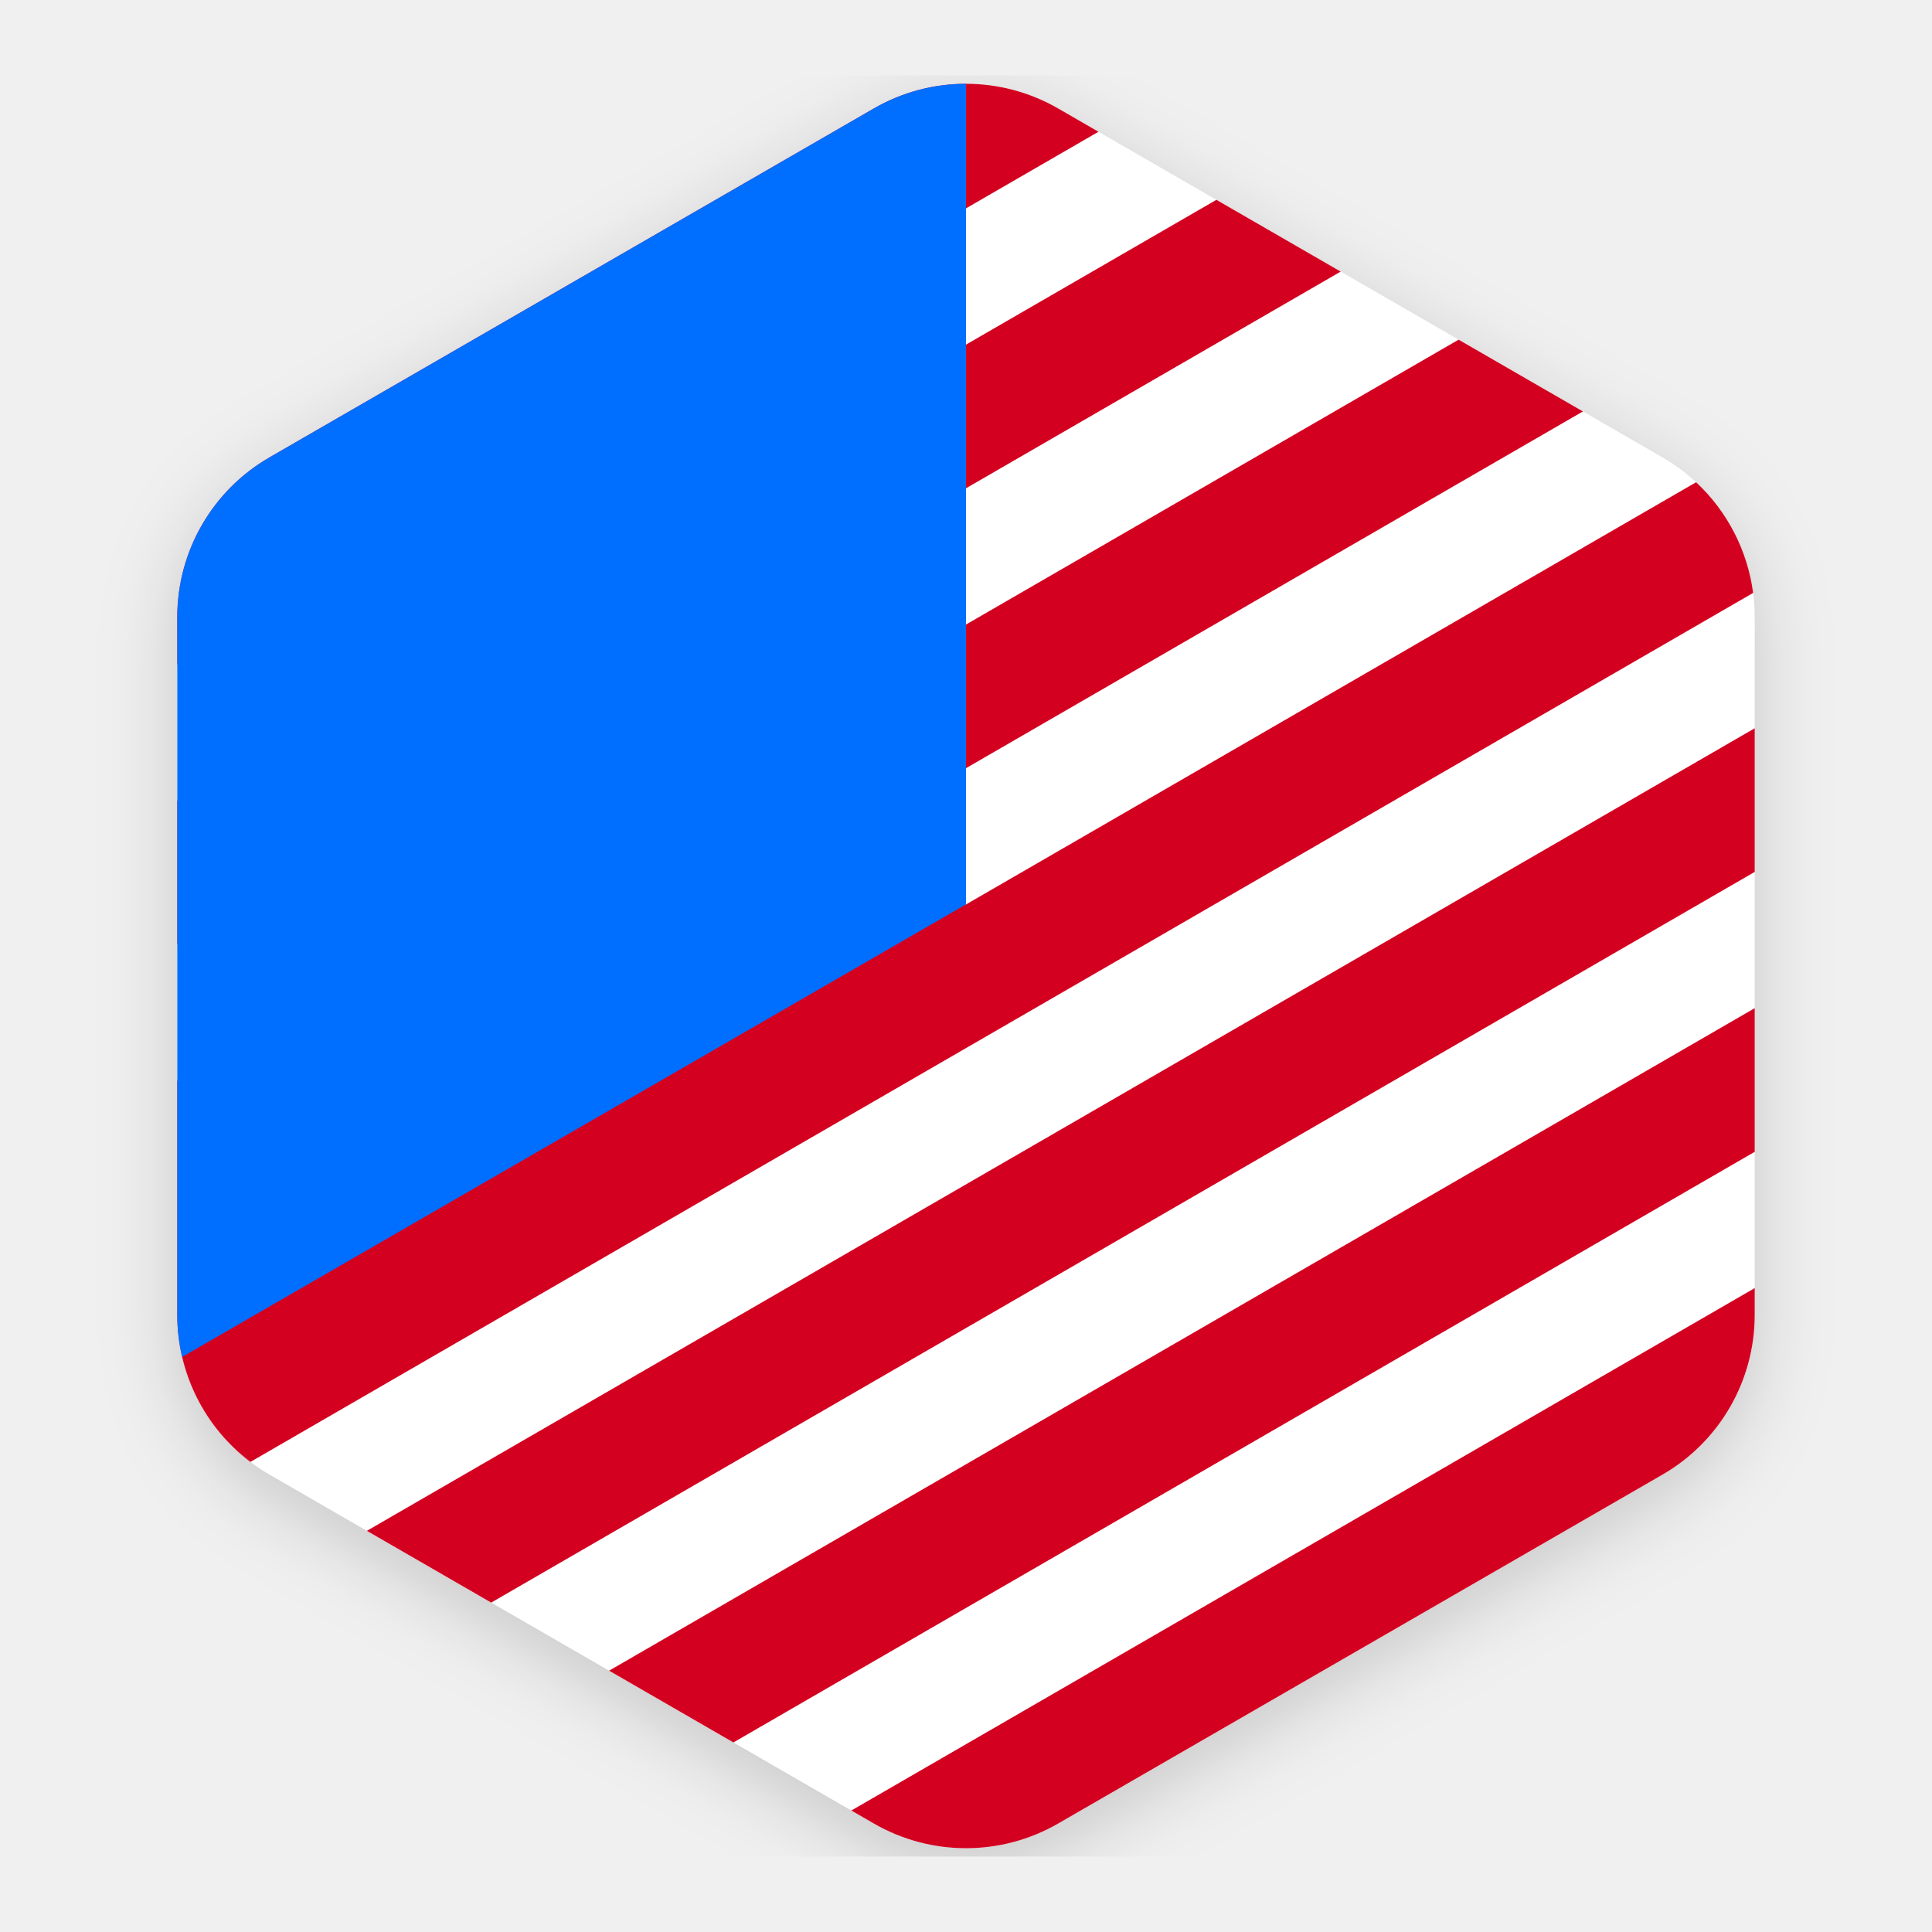
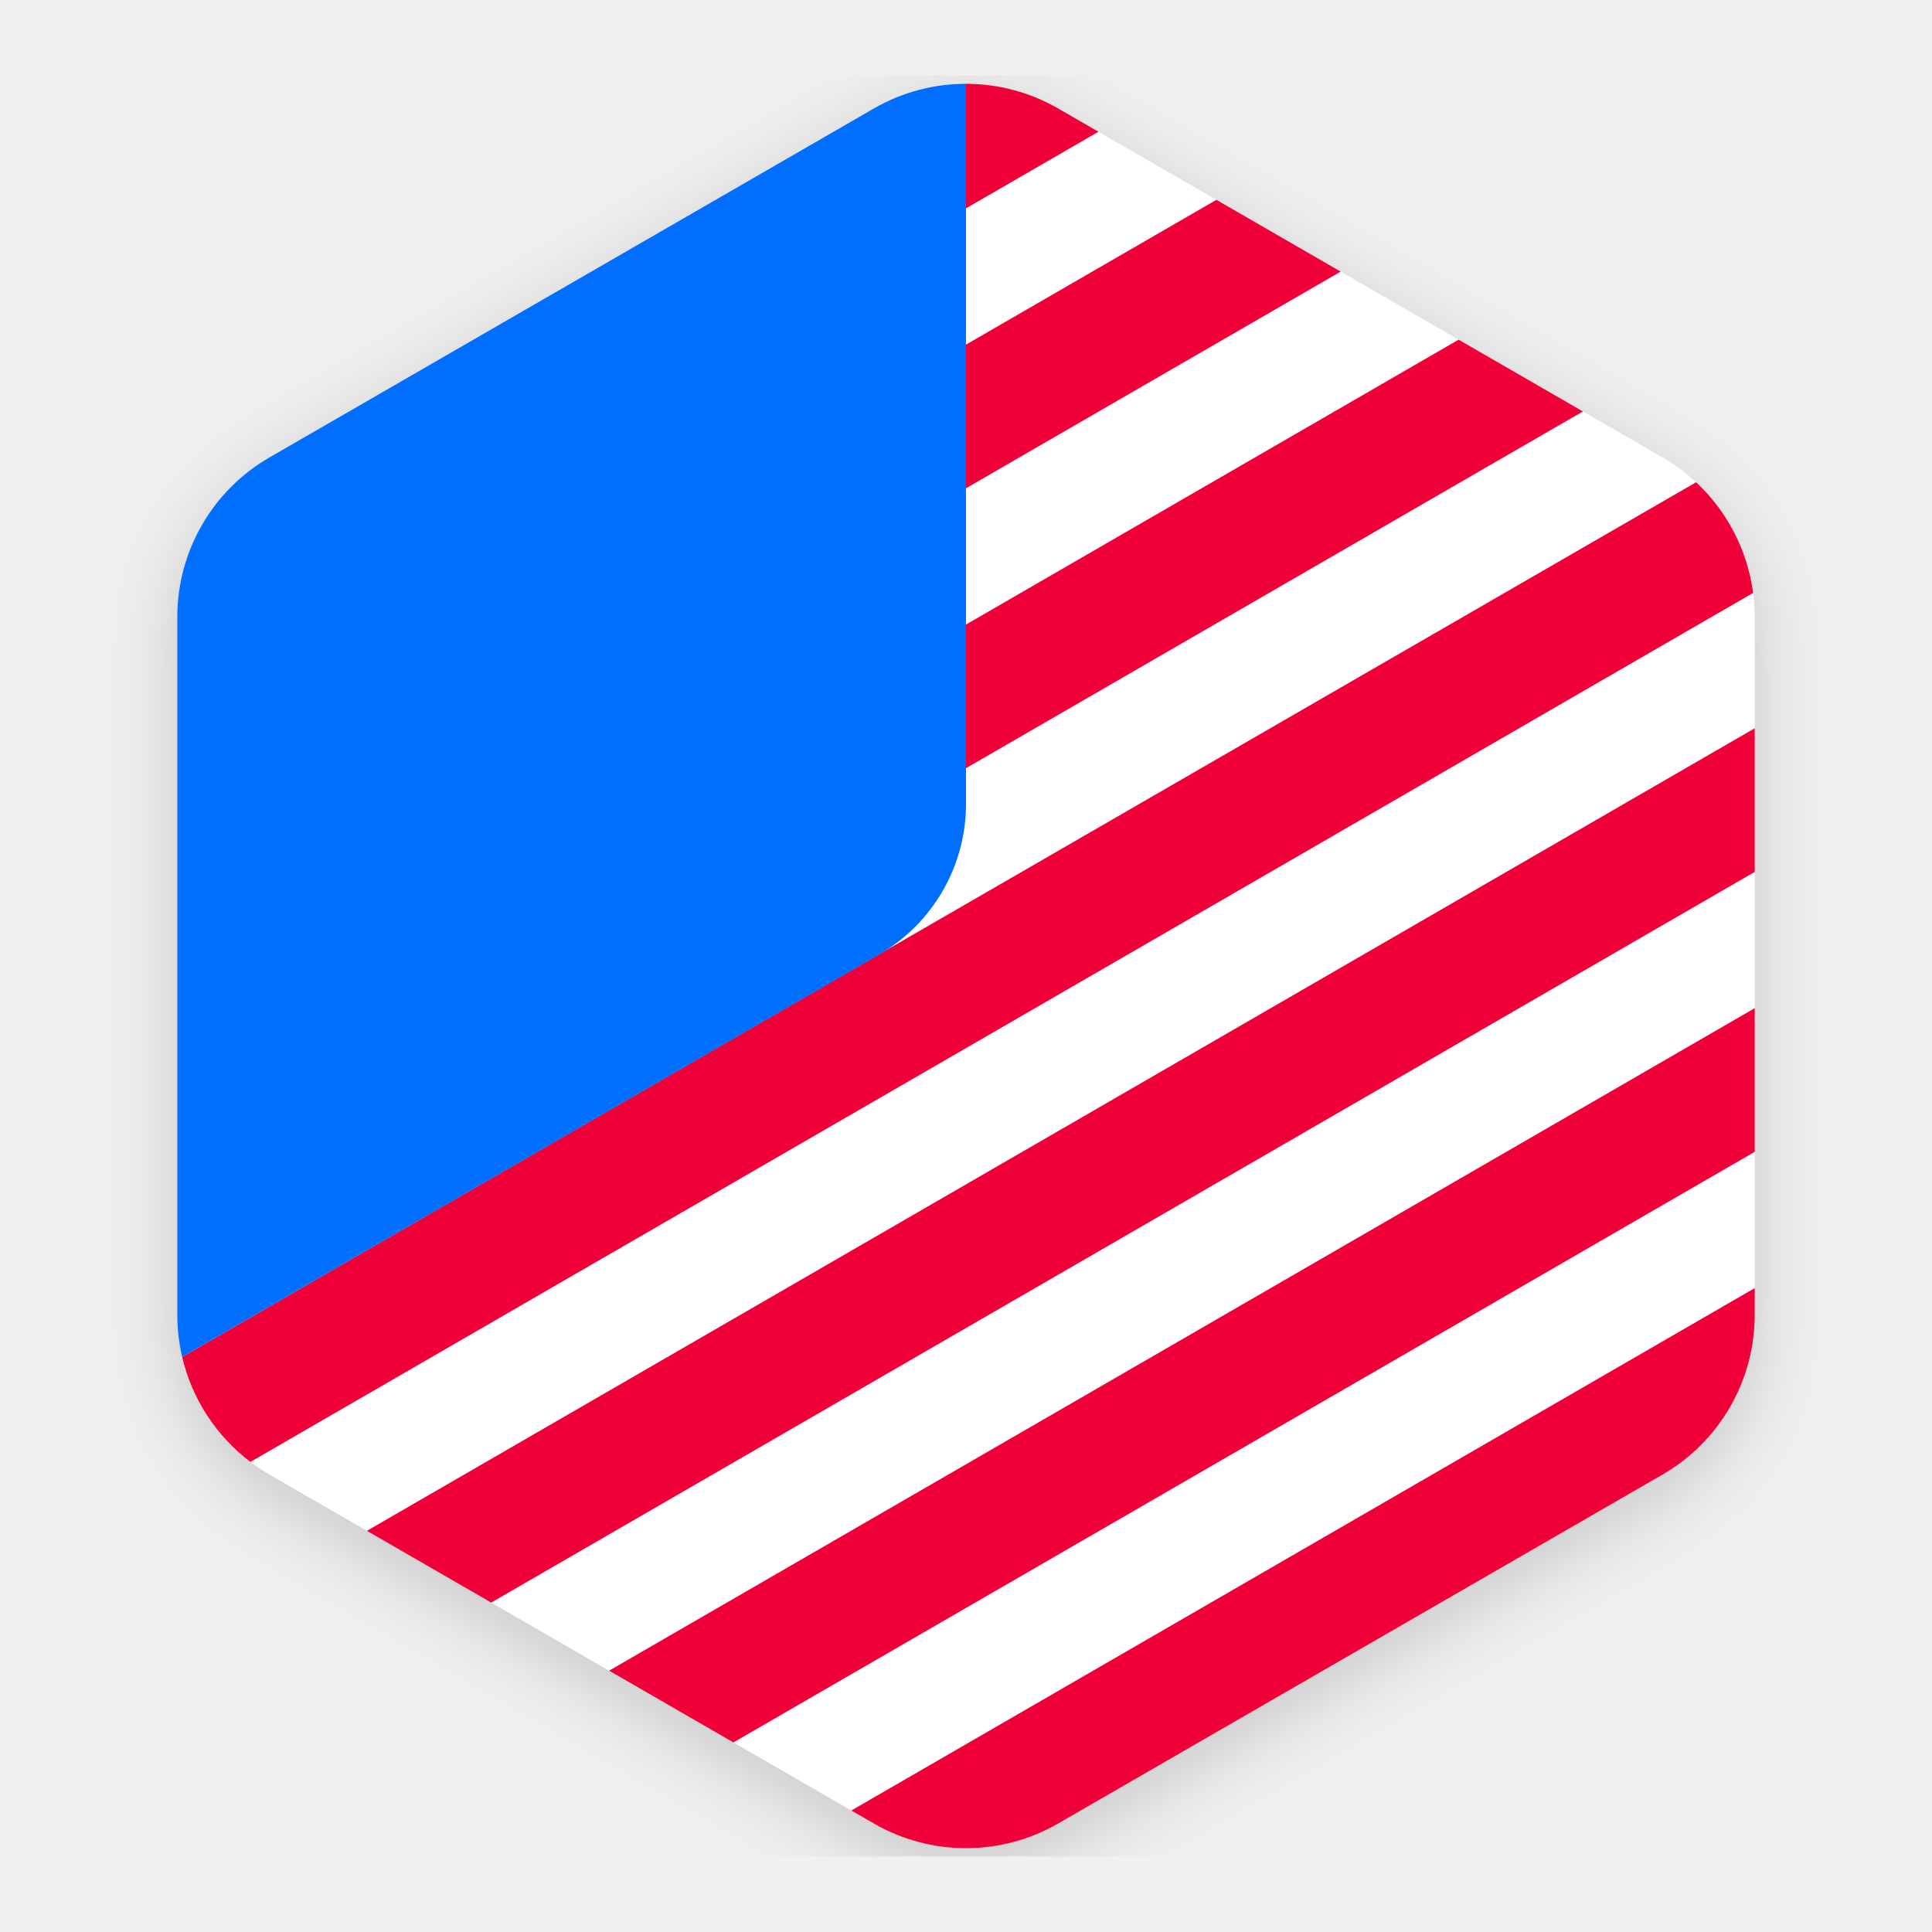
<svg xmlns="http://www.w3.org/2000/svg" width="512" height="512" viewBox="0 0 512 512" fill="none">
  <g clip-path="url(#clip0_63_1918)">
    <g clip-path="url(#clip1_63_1918)" filter="url(#filter0_d_63_1918)">
      <path d="M231.57 28.748C246.687 20.02 265.313 20.02 280.43 28.748L440.591 121.217C455.708 129.945 465.021 146.075 465.021 163.531V348.469C465.021 365.925 455.708 382.055 440.591 390.783L280.43 483.252C265.313 491.98 246.687 491.98 231.57 483.252L71.409 390.783C56.292 382.055 46.979 365.925 46.979 348.469V163.531C46.979 146.075 56.292 129.945 71.409 121.217L231.57 28.748Z" fill="white" />
-       <path d="M46.979 212.204L46.979 250.272L355.299 71.974L322.358 52.955L46.979 212.204Z" fill="#D40020" />
-       <path d="M291.109 34.914L280.43 28.748C265.313 20.02 246.687 20.02 231.57 28.748L71.409 121.217C56.292 129.945 46.979 146.075 46.979 163.531V176.091L291.109 34.914Z" fill="#D40020" />
-       <path d="M46.979 348.469V286.385L386.548 90.016L419.489 109.034L255.897 203.637V239.75L449.487 127.799C457.735 135.491 463.111 145.854 464.6 157.127L66.352 387.429C54.242 378.267 46.979 363.885 46.979 348.469Z" fill="#D40020" />
-       <path d="M465.021 192.996V163.426L465.021 163.531V348.469C465.021 365.925 455.708 382.055 440.591 390.783L280.43 483.252C265.313 491.98 246.687 491.98 231.57 483.252L225.606 479.808L465.021 341.357V305.244L194.357 461.767L161.416 442.748L465.021 267.177V231.064L130.167 424.707L97.226 405.688L465.021 192.996Z" fill="#D40020" />
-       <path d="M71.409 121.217C56.292 129.945 46.979 146.075 46.979 163.531V348.469C46.979 352.265 47.419 355.997 48.264 359.605L256 239.668L256 22.202C247.568 22.202 239.135 24.382 231.579 28.743C231.576 28.745 231.573 28.746 231.57 28.748L71.409 121.217Z" fill="#006FFF" />
+       <path d="M256 129.397L355.299 71.974L322.358 52.955L256 91.33V129.397Z" fill="#EF0038" />
+       <path d="M291.109 34.914L280.43 28.748C272.871 24.384 264.436 22.202 256 22.202V55.217L291.109 34.914Z" fill="#EF0038" />
+       <path d="M48.263 359.601L255.897 203.637L256 165.51L386.548 90.016L419.489 109.034L255.897 203.637L48.263 359.601L449.487 127.799C457.735 135.491 463.111 145.854 464.6 157.127L66.353 387.429C57.223 380.522 50.848 370.648 48.263 359.601Z" fill="#EF0038" />
+       <path d="M465.021 192.996V163.426L465.021 163.531V348.469C465.021 365.925 455.708 382.055 440.591 390.783L280.43 483.252C265.313 491.98 246.687 491.98 231.57 483.252L225.606 479.808L465.021 341.357V305.244L194.357 461.767L161.416 442.748L465.021 267.177V231.064L130.167 424.707L97.226 405.688L465.021 192.996Z" fill="#EF0038" />
+       <path d="M71.409 121.217C56.292 129.945 46.979 146.075 46.979 163.531V348.469C46.979 352.265 47.419 355.997 48.264 359.605L232.953 252.974C247.215 244.74 256 229.524 256 213.056L256 22.202C247.568 22.202 239.135 24.382 231.579 28.743C231.576 28.745 231.573 28.746 231.57 28.748L71.409 121.217Z" fill="#006FFF" />
    </g>
  </g>
  <defs>
    <filter id="filter0_d_63_1918" x="0" y="5" width="512" height="512" filterUnits="userSpaceOnUse" color-interpolation-filters="sRGB">
      <feFlood flood-opacity="0" result="BackgroundImageFix" />
      <feColorMatrix in="SourceAlpha" type="matrix" values="0 0 0 0 0 0 0 0 0 0 0 0 0 0 0 0 0 0 127 0" result="hardAlpha" />
      <feOffset dy="5" />
      <feGaussianBlur stdDeviation="10" />
      <feColorMatrix type="matrix" values="0 0 0 0 0 0 0 0 0 0 0 0 0 0 0 0 0 0 0.17 0" />
      <feBlend mode="normal" in2="BackgroundImageFix" result="effect1_dropShadow_63_1918" />
      <feBlend mode="normal" in="SourceGraphic" in2="effect1_dropShadow_63_1918" result="shape" />
    </filter>
    <clipPath id="clip0_63_1918">
      <rect width="512" height="512" fill="white" />
    </clipPath>
    <clipPath id="clip1_63_1918">
      <rect width="472" height="472" fill="white" transform="translate(20 20)" />
    </clipPath>
  </defs>
</svg>
